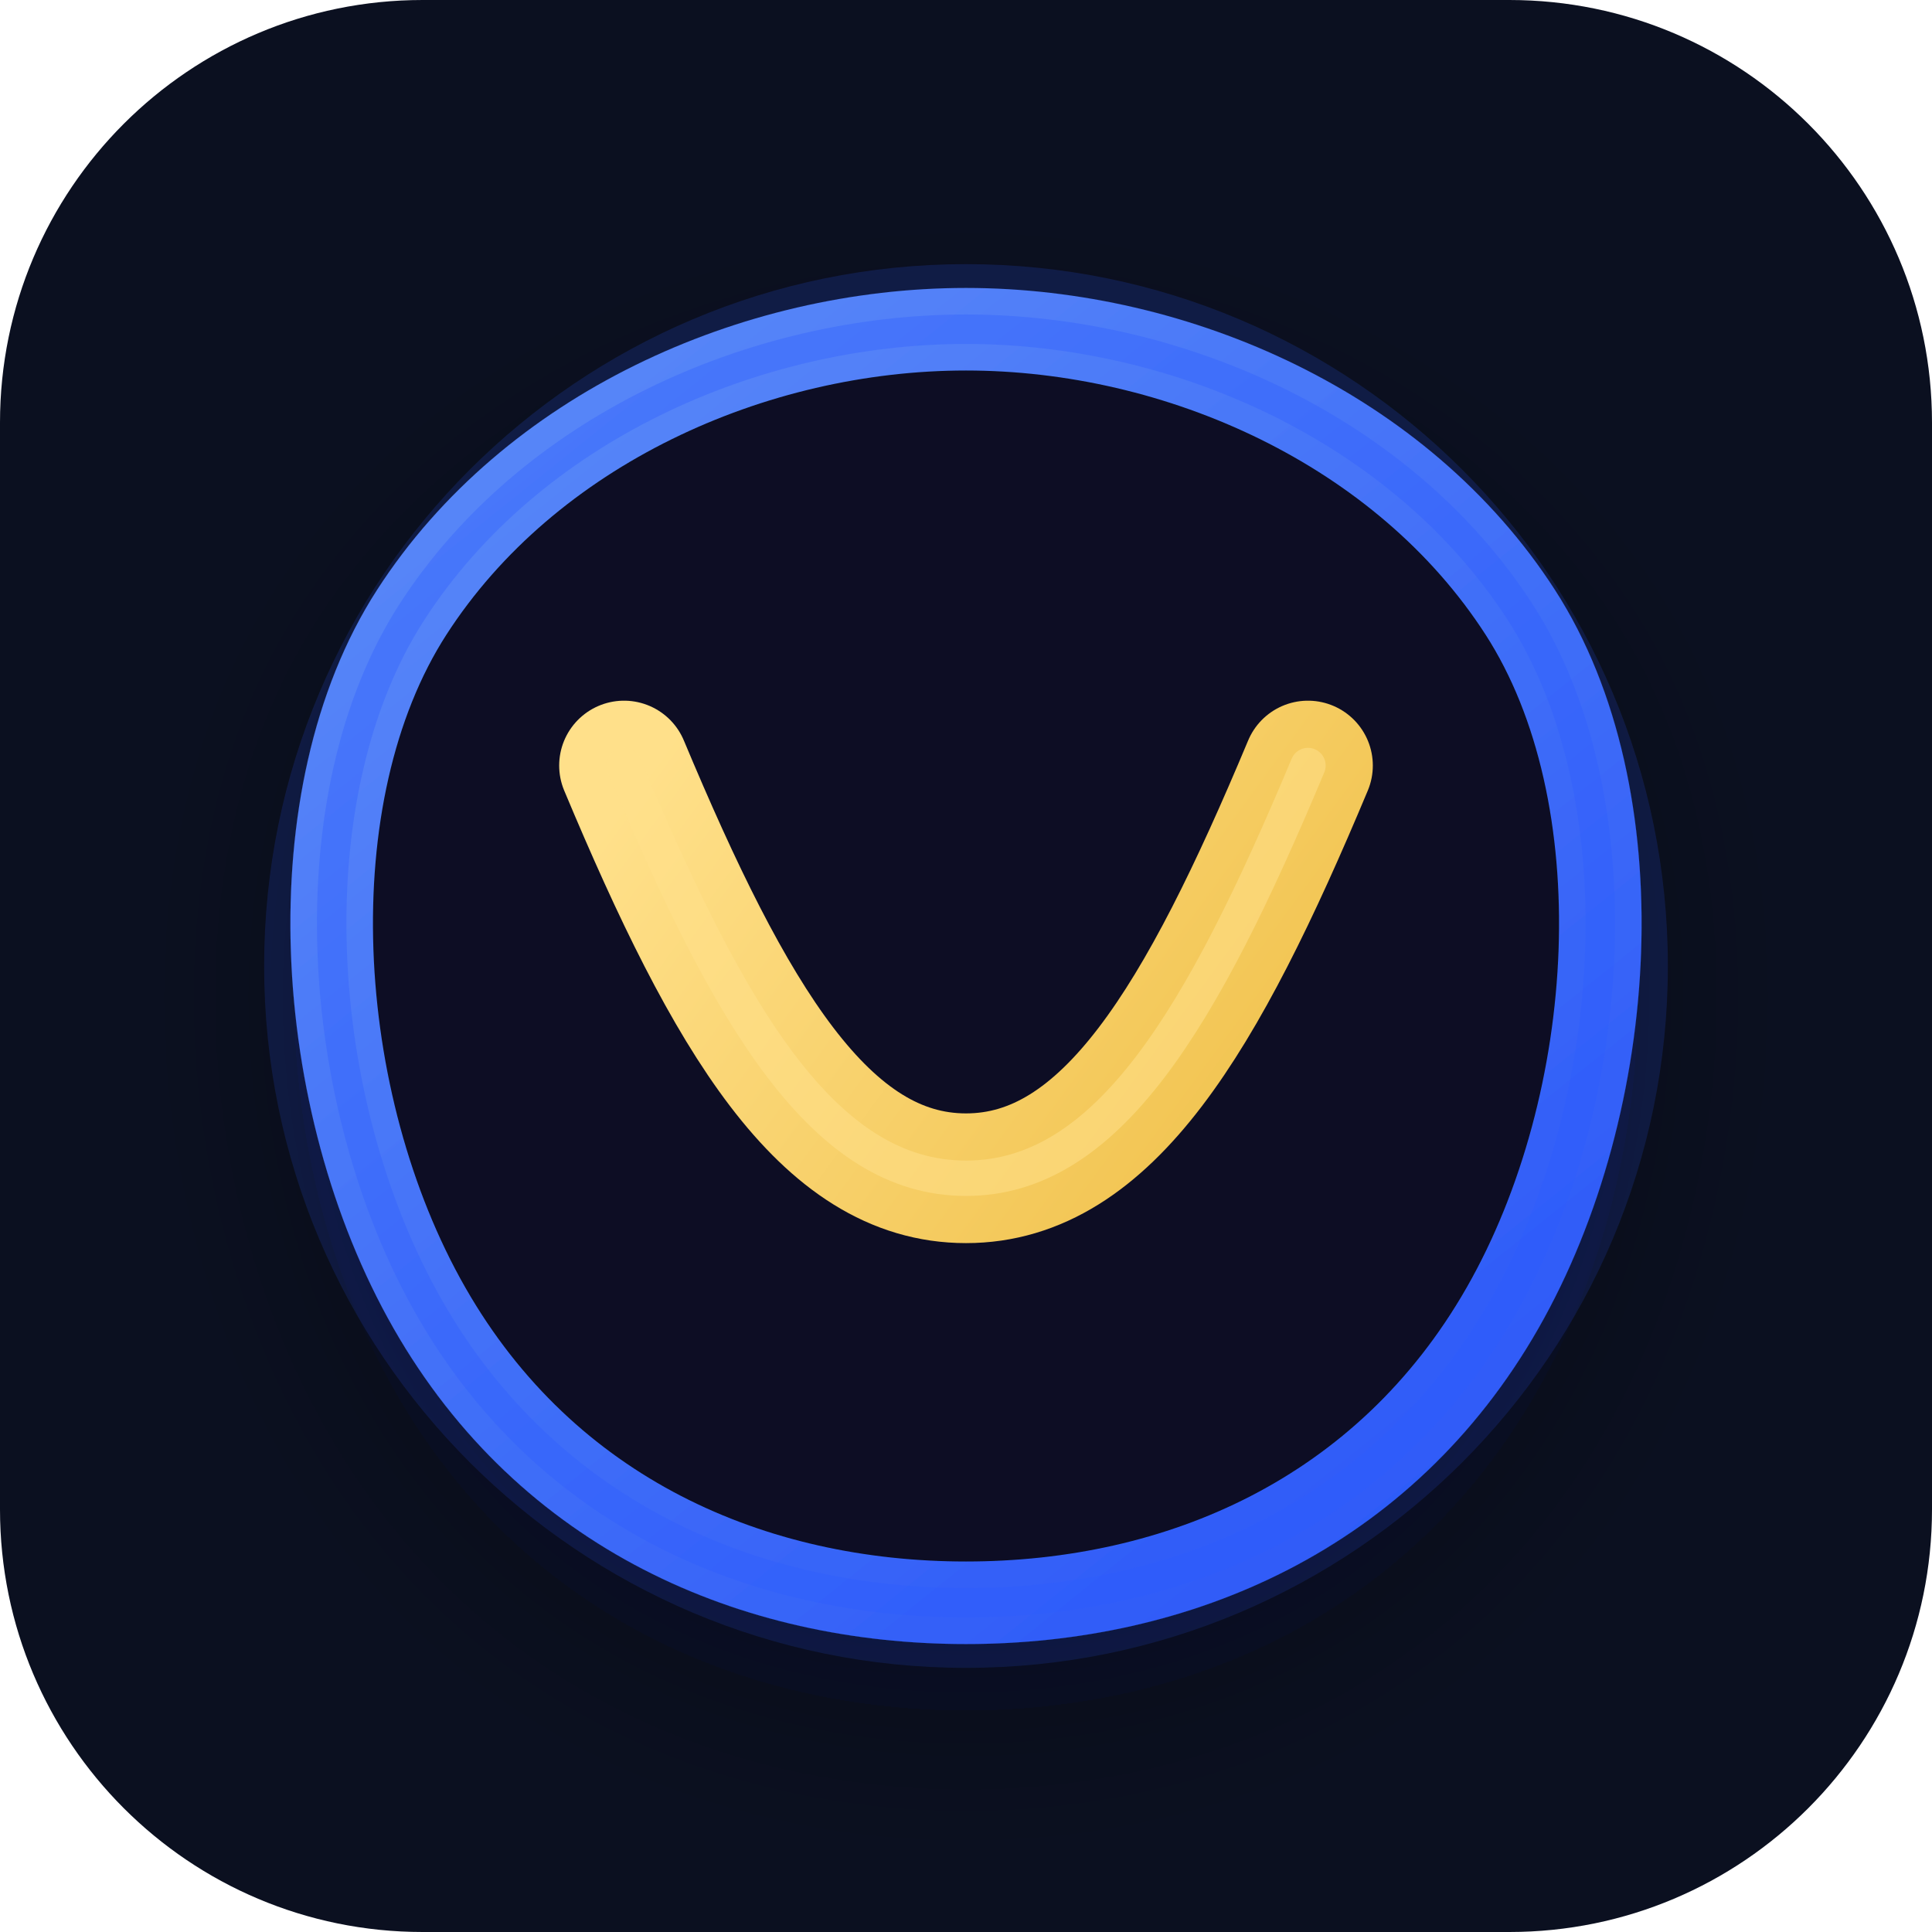
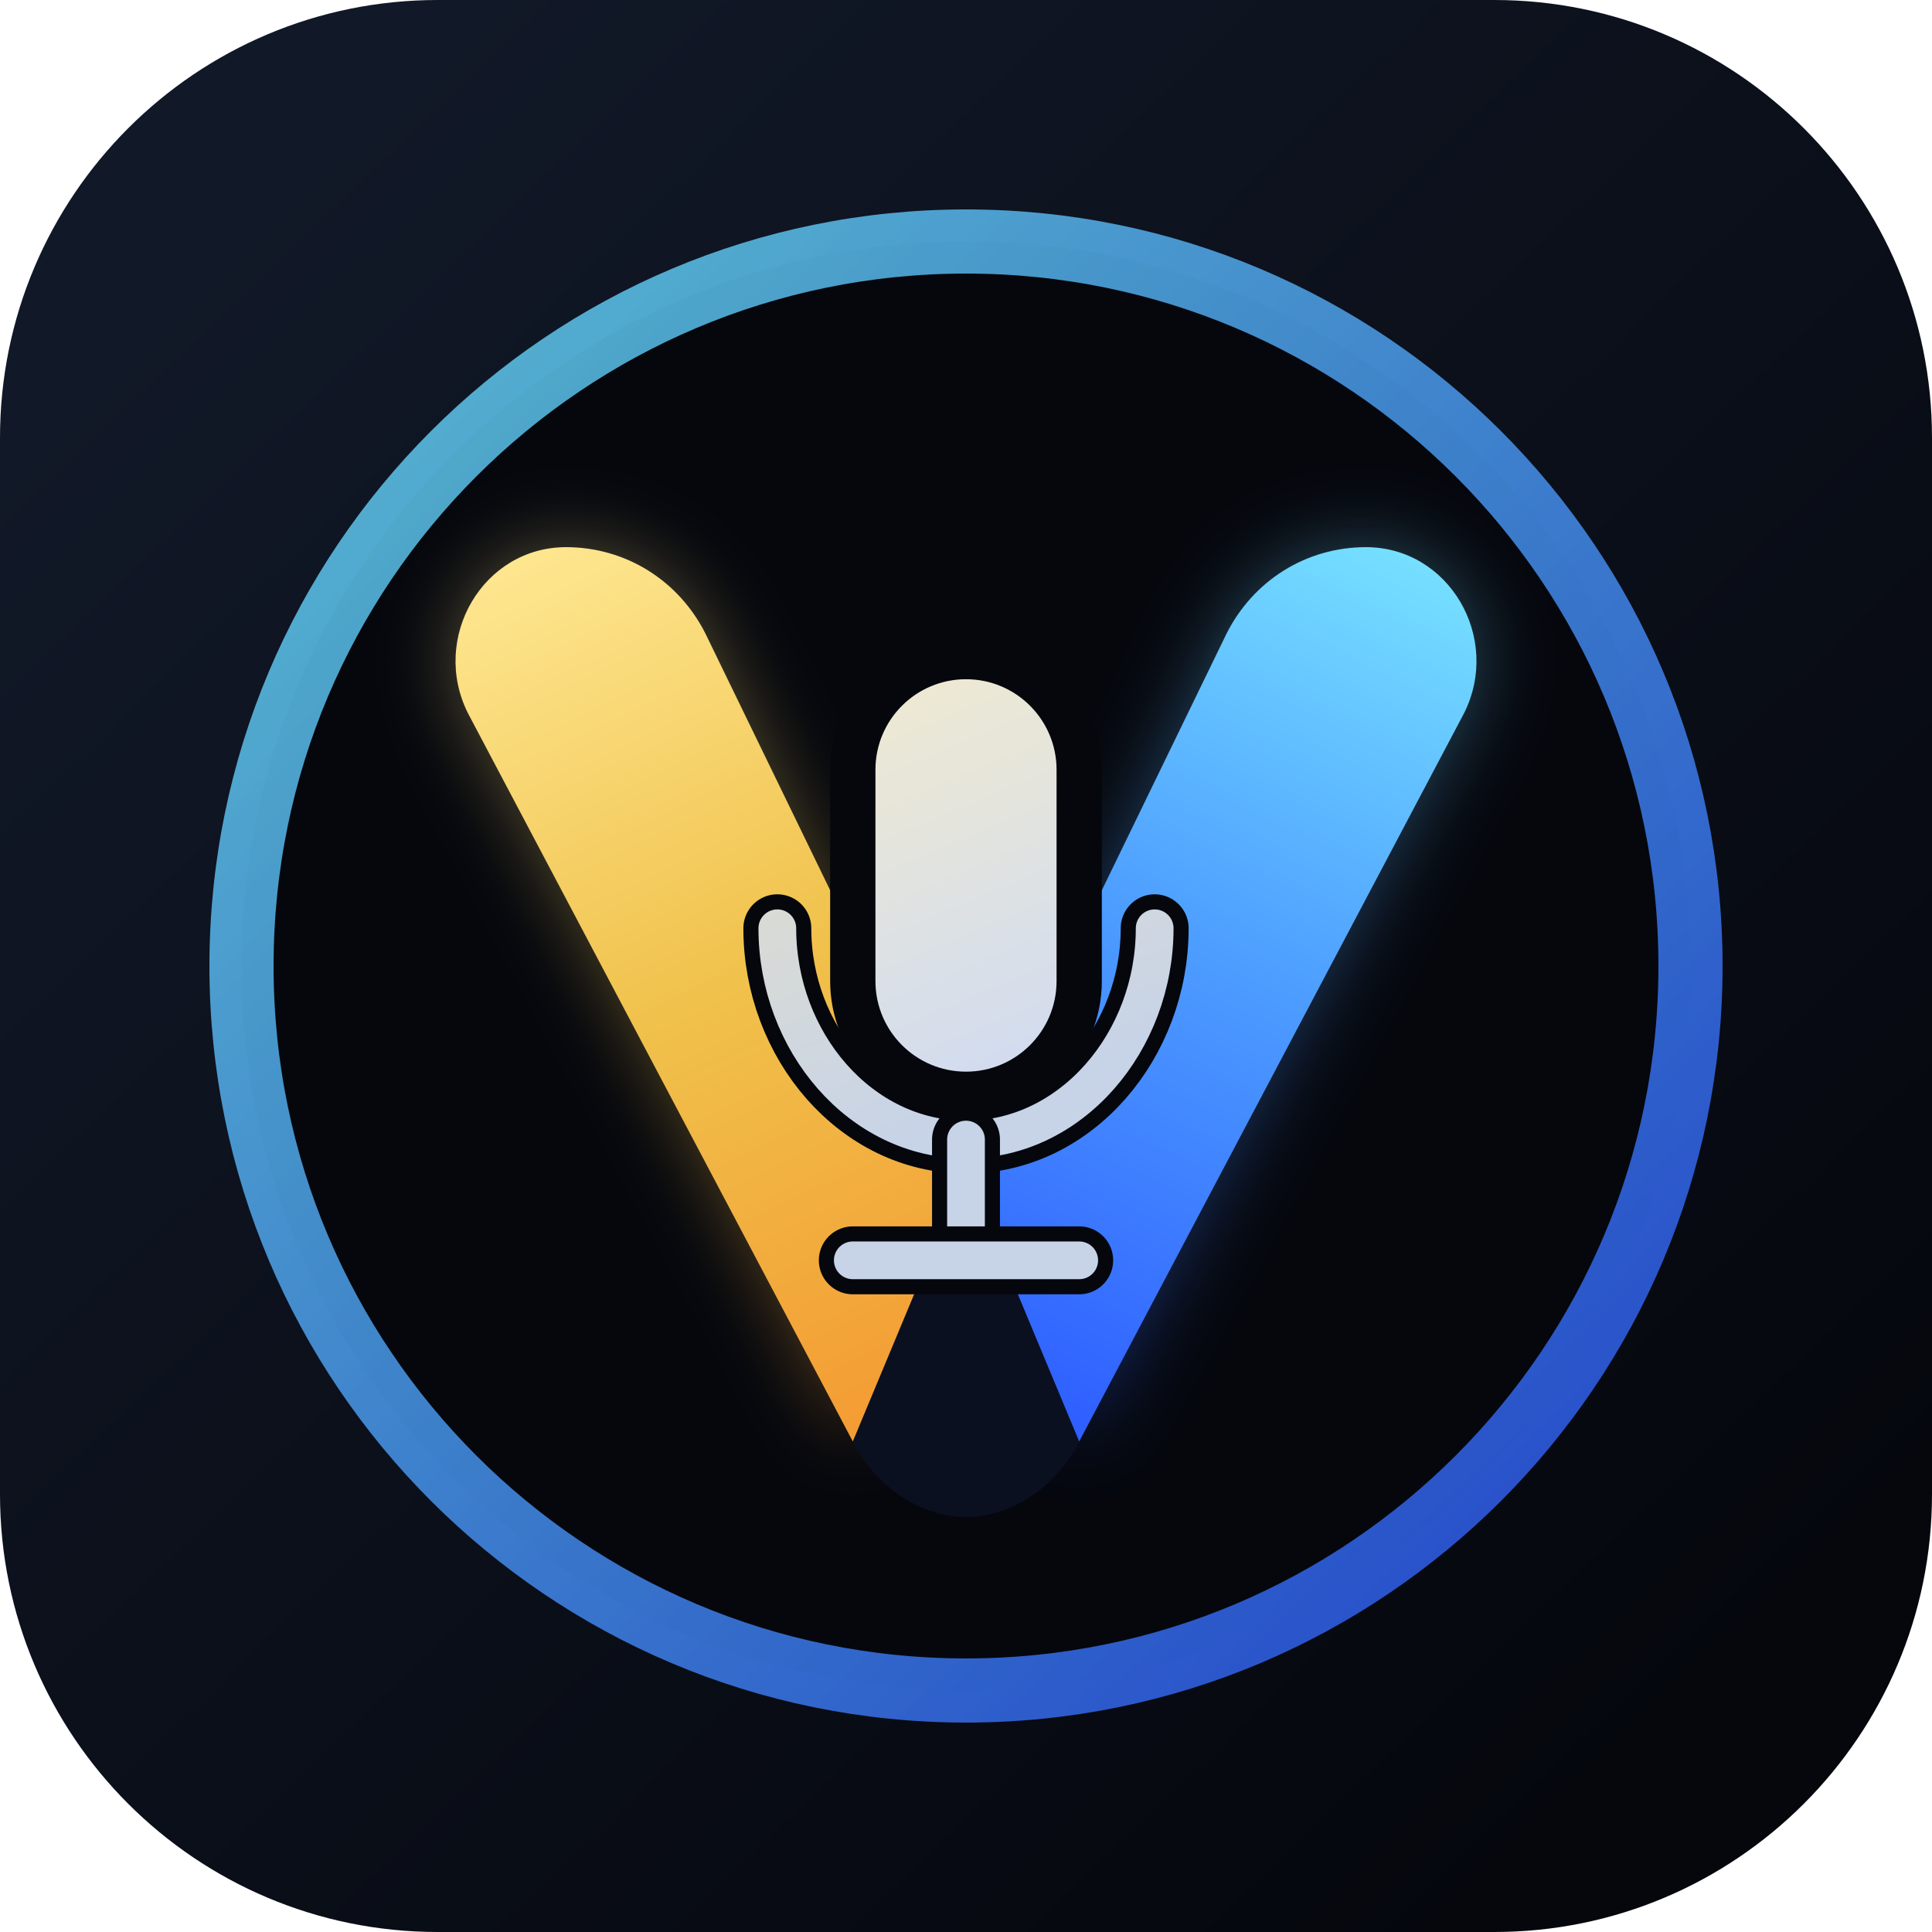
<svg xmlns="http://www.w3.org/2000/svg" width="1024" height="1024" viewBox="0 0 1024 1024" fill="none">
-   <rect width="1024" height="1024" rx="224" fill="#0B1020" />
-   <circle cx="512" cy="512" r="372" fill="#2D5BFF" opacity="0.18" />
-   <g transform="translate(112 112) scale(3.125)">
-     <defs>
-       <filter id="app-icon-shadow" x="-20%" y="-20%" width="140%" height="140%" color-interpolation-filters="sRGB">
-         <feDropShadow dx="0" dy="12" stdDeviation="14" flood-color="#050816" flood-opacity="0.28" />
-       </filter>
-       <linearGradient id="app-icon-blue" x1="48" y1="26" x2="210" y2="228" gradientUnits="userSpaceOnUse">
-         <stop stop-color="#5B8CFF" />
-         <stop offset="1" stop-color="#2D5BFF" />
-       </linearGradient>
-       <linearGradient id="app-icon-gold" x1="76" y1="92" x2="180" y2="168" gradientUnits="userSpaceOnUse">
-         <stop stop-color="#FFE08A" />
-         <stop offset="1" stop-color="#F0C14B" />
-       </linearGradient>
-     </defs>
-     <path d="M128 20C164 20 202 37 222 68C242 99 239 151 219 186C199 221 164 236 128 236C92 236 57 221 37 186C17 151 14 99 34 68C54 37 92 20 128 20Z" fill="#0B1020" stroke="url(#app-icon-blue)" stroke-width="14" opacity="0.96" filter="url(#app-icon-shadow)" />
-     <path d="M128 20C164 20 202 37 222 68C242 99 239 151 219 186C199 221 164 236 128 236C92 236 57 221 37 186C17 151 14 99 34 68C54 37 92 20 128 20Z" fill="none" stroke="#2D5BFF" stroke-width="5" opacity="0.34" />
-     <path d="M70 94C88 137 104 164 128 164C152 164 168 137 186 94" fill="none" stroke="url(#app-icon-gold)" stroke-width="22" stroke-linecap="round" stroke-linejoin="round" />
-     <path d="M70 94C88 137 104 164 128 164C152 164 168 137 186 94" fill="none" stroke="#FFE08A" stroke-width="6" stroke-linecap="round" stroke-linejoin="round" opacity="0.55" />
-   </g>
+   <defs>
+     <linearGradient id="voice-app-bg" x1="128" y1="112" x2="896" y2="912" gradientUnits="userSpaceOnUse">
+       <stop stop-color="#111827" />
+       <stop offset="1" stop-color="#05070D" />
+     </linearGradient>
+     <linearGradient id="voice-app-ring" x1="172" y1="156" x2="852" y2="868" gradientUnits="userSpaceOnUse">
+       <stop stop-color="#6BE3FF" />
+       <stop offset="1" stop-color="#2D5BFF" />
+     </linearGradient>
+     <linearGradient id="voice-app-left" x1="286" y1="268" x2="510" y2="748" gradientUnits="userSpaceOnUse">
+       <stop stop-color="#FFE995" />
+       <stop offset="0.52" stop-color="#F0C14B" />
+       <stop offset="1" stop-color="#F49A32" />
+     </linearGradient>
+     <linearGradient id="voice-app-right" x1="738" y1="268" x2="514" y2="748" gradientUnits="userSpaceOnUse">
+       <stop stop-color="#79E5FF" />
+       <stop offset="0.48" stop-color="#4D9DFF" />
+       <stop offset="1" stop-color="#2D5BFF" />
+     </linearGradient>
+     <linearGradient id="voice-app-mic" x1="466" y1="352" x2="558" y2="570" gradientUnits="userSpaceOnUse">
+       <stop stop-color="#FFF8DC" />
+       <stop offset="1" stop-color="#DDE9FF" />
+     </linearGradient>
+     <filter id="voice-app-glow" x="-30%" y="-30%" width="160%" height="160%" color-interpolation-filters="sRGB">
+       <feGaussianBlur stdDeviation="20" />
+     </filter>
+   </defs>
+   <rect width="1024" height="1024" rx="232" fill="url(#voice-app-bg)" />
+   <circle cx="512" cy="512" r="384" fill="#05070D" />
+   <circle cx="512" cy="512" r="384" fill="none" stroke="url(#voice-app-ring)" stroke-width="34" opacity="0.78" />
+   <path d="M300 290C332 290 360 308 374 336L512 620L452 764L248 378C228 338 256 290 300 290Z" fill="url(#voice-app-left)" opacity="0.34" filter="url(#voice-app-glow)" />
+   <path d="M724 290C692 290 664 308 650 336L512 620L572 764L776 378C796 338 768 290 724 290Z" fill="url(#voice-app-right)" opacity="0.34" filter="url(#voice-app-glow)" />
+   <path d="M300 290C332 290 360 308 374 336L512 620L650 336C664 308 692 290 724 290C768 290 796 338 776 378L572 764C560 788 536 804 512 804C488 804 464 788 452 764L248 378C228 338 256 290 300 290Z" fill="#0B1020" />
+   <path d="M300 290C332 290 360 308 374 336L512 620L452 764L248 378C228 338 256 290 300 290Z" fill="url(#voice-app-left)" />
+   <path d="M724 290C692 290 664 308 650 336L512 620L572 764L776 378C796 338 768 290 724 290Z" fill="url(#voice-app-right)" />
+   <rect x="440" y="336" width="144" height="256" rx="72" fill="#05070D" />
+   <rect x="464" y="360" width="96" height="208" rx="48" fill="url(#voice-app-mic)" opacity="0.94" />
+   <path d="M412 492C412 552 456 604 512 604C568 604 612 552 612 492" stroke="#05070D" stroke-width="36" stroke-linecap="round" />
+   <path d="M412 492C412 552 456 604 512 604C568 604 612 552 612 492" stroke="url(#voice-app-mic)" stroke-width="20" stroke-linecap="round" opacity="0.9" />
+   <path d="M512 604V668" stroke="#05070D" stroke-width="36" stroke-linecap="round" />
+   <path d="M512 604V668" stroke="url(#voice-app-mic)" stroke-width="20" stroke-linecap="round" opacity="0.9" />
+   <path d="M452 668H572" stroke="#05070D" stroke-width="36" stroke-linecap="round" />
+   <path d="M452 668H572" stroke="url(#voice-app-mic)" stroke-width="20" stroke-linecap="round" opacity="0.9" />
</svg>
